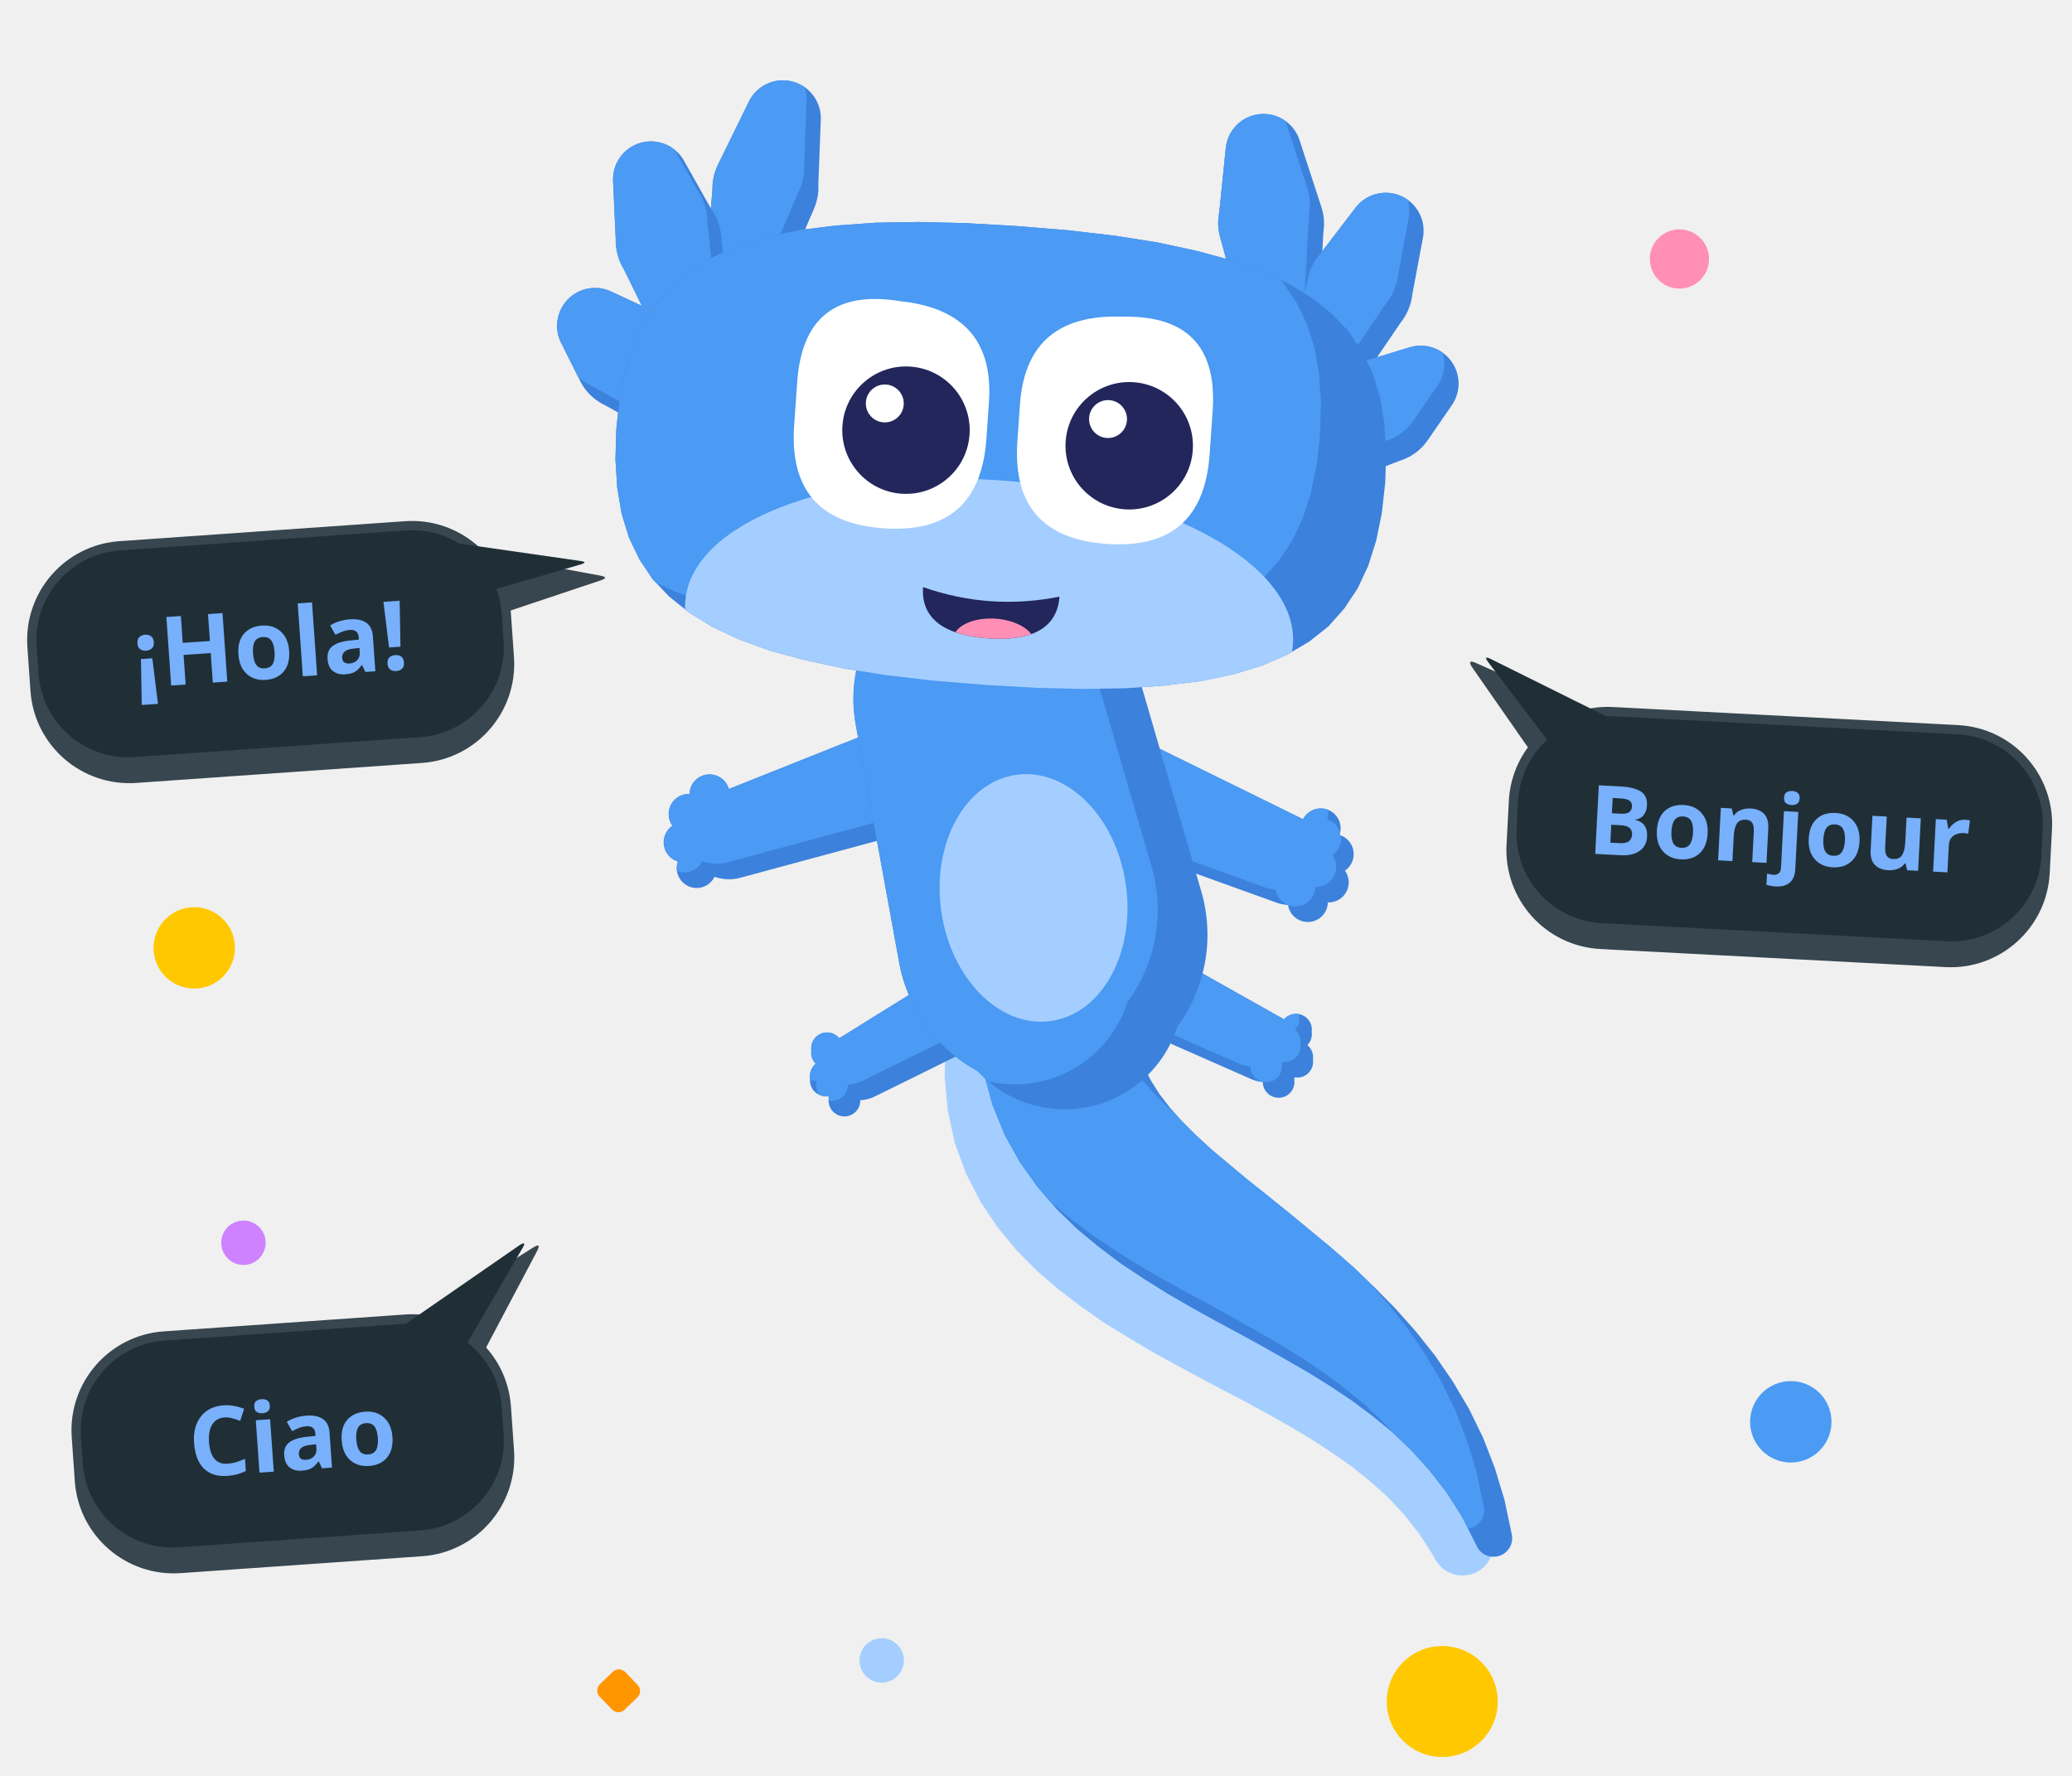
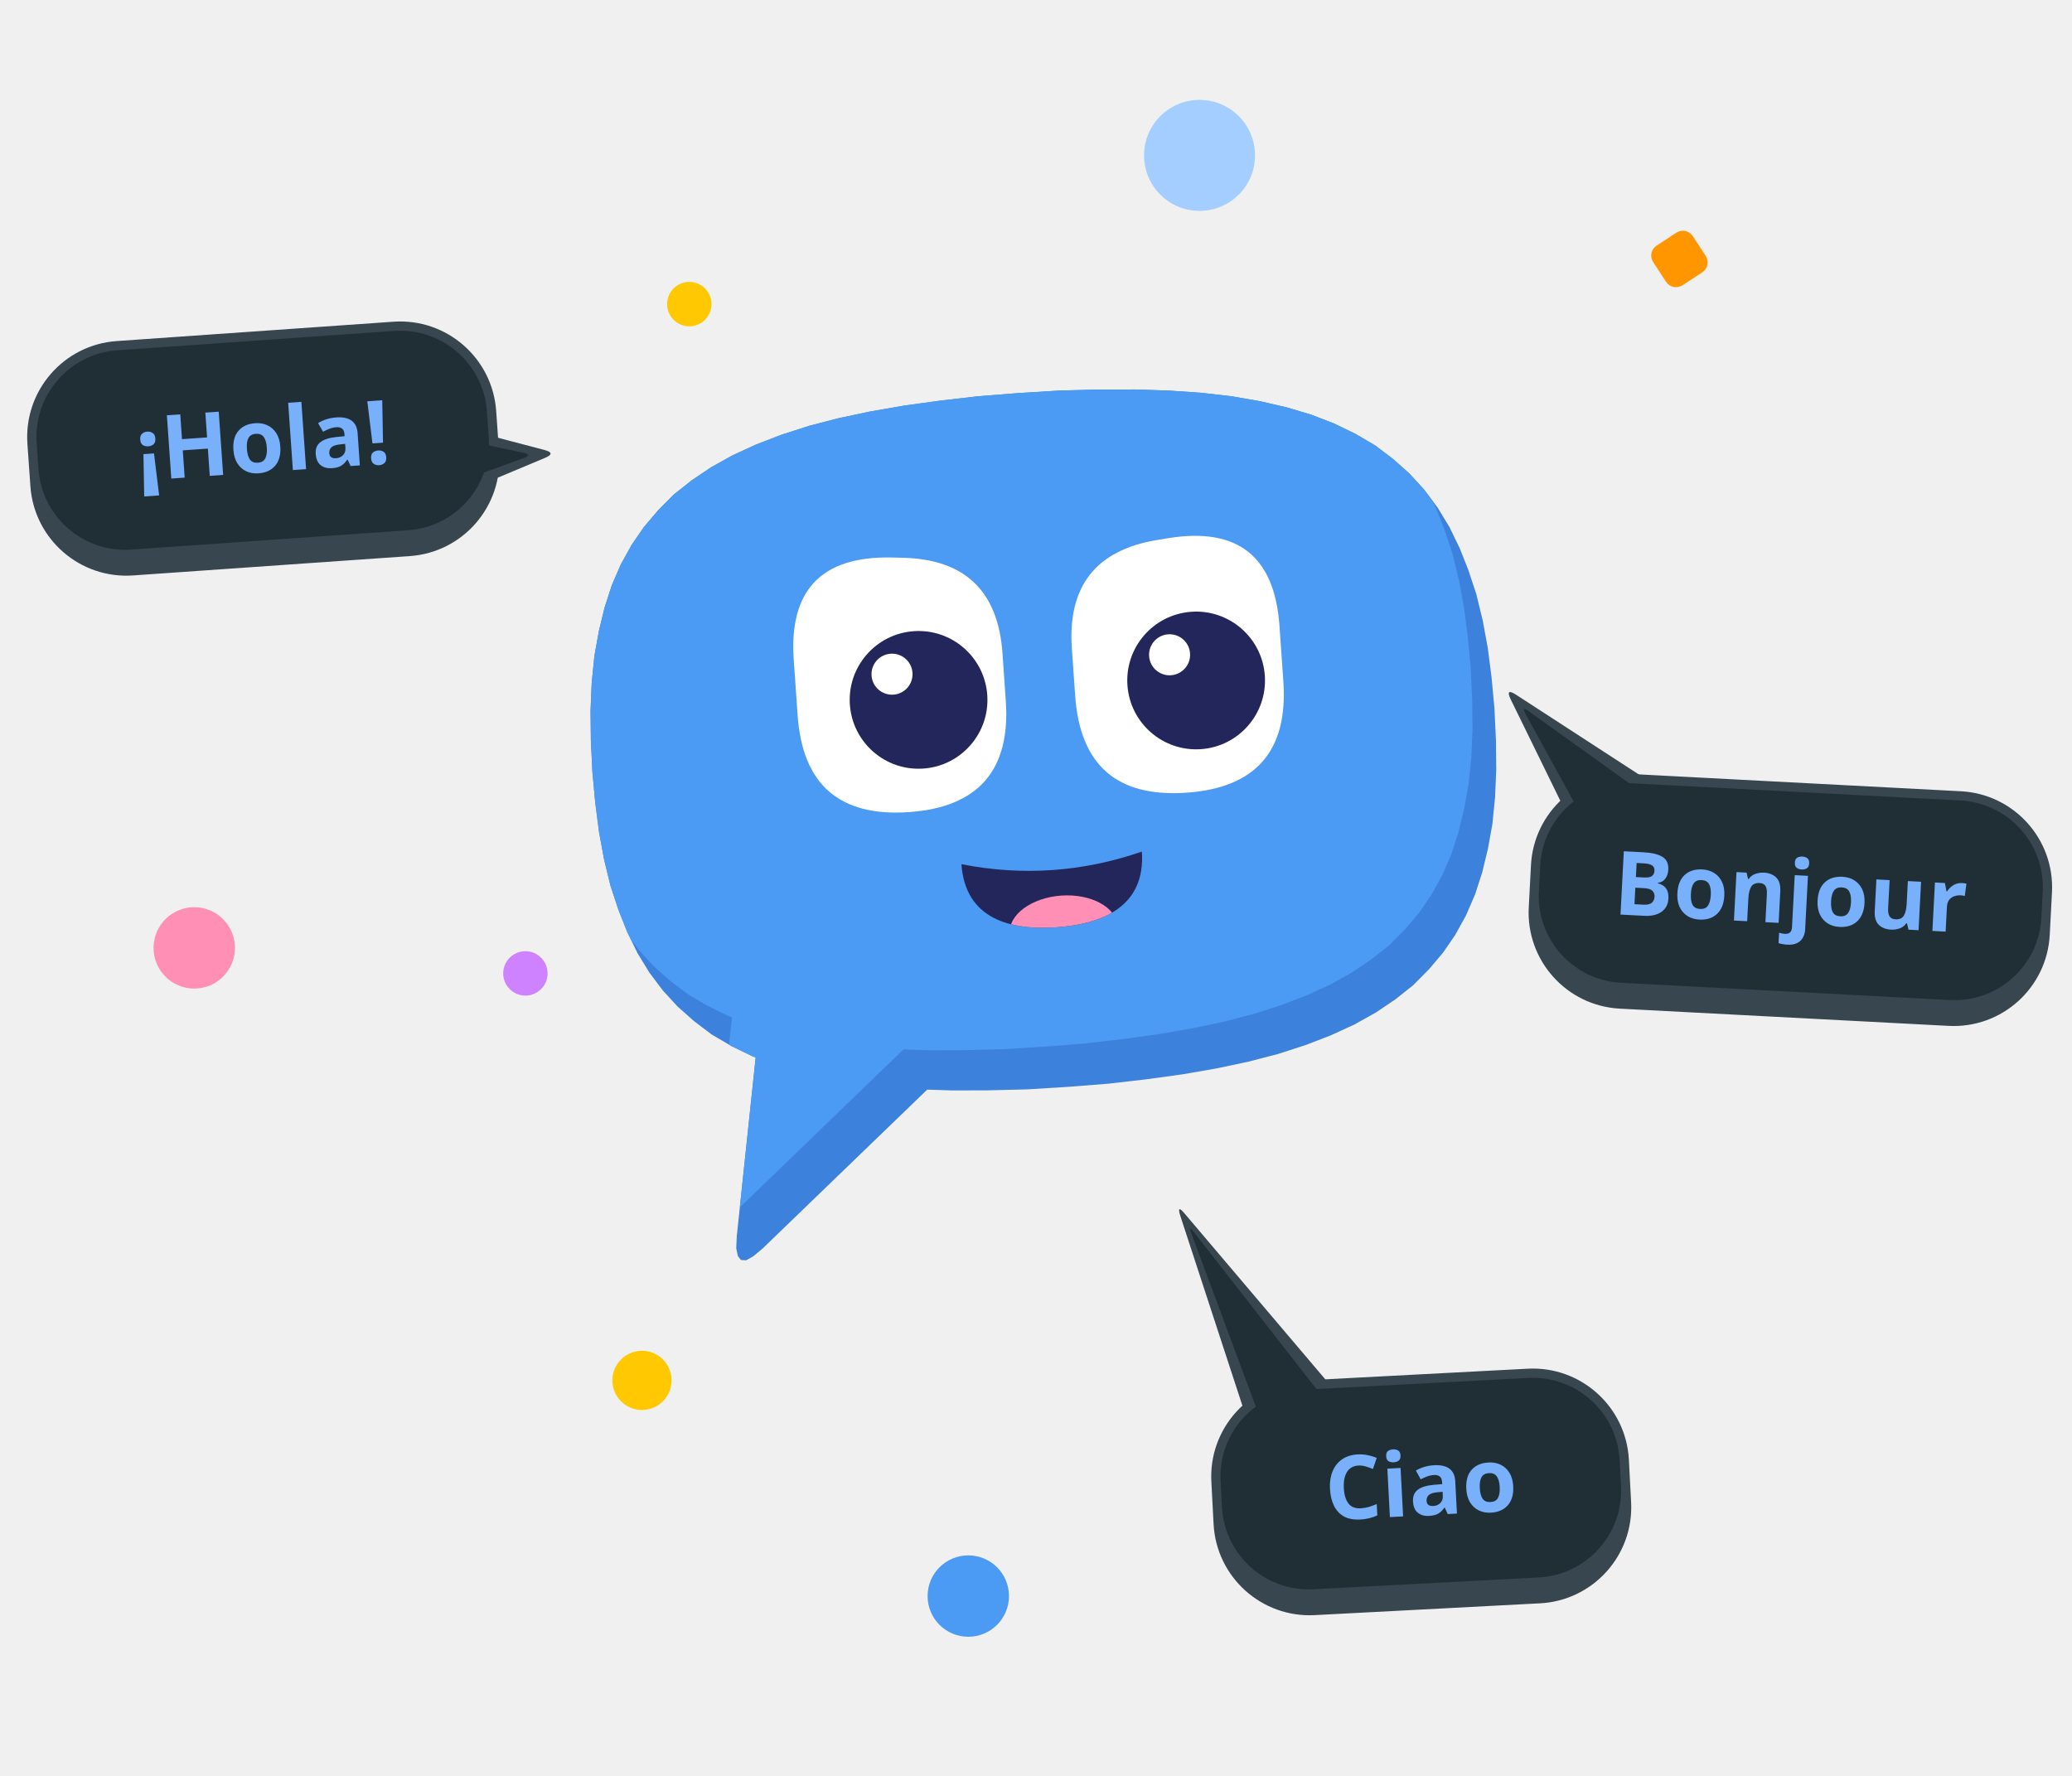
<svg xmlns="http://www.w3.org/2000/svg" viewBox="0 0 560 480" width="560" height="480">
-   <g transform="translate(81.1 15.9) scale(0.84)">
-     <clipPath id="ma1">
-       <path d="M209.3 306.3L207.8 316.2L207.4 327.5L208.4 338.4L210.7 348.9L214.3 358.7L218.9 367.7L224.4 375.9L230.5 383.3L237.1 390L244.1 396L251.3 401.5L258.6 406.6L266.2 411.3L273.8 415.8L281.4 420L289 424.1L296.5 428.1L304 432L311.3 436L318.4 440L325.3 444.1L331.9 448.4L338.3 452.9L344.3 457.7L350 462.8L355.3 468.5L360.2 474.7L364.8 481.9L383.2 474.1L380.7 464.8L377.1 455.4L372.8 446.5L367.8 437.9L362.3 429.9L356.2 422.2L349.8 415L343.1 408.1L336.1 401.7L329.1 395.5L322.1 389.7L315.1 384.1L308.3 378.8L301.7 373.7L295.5 368.8L289.7 364.1L284.3 359.6L279.5 355.2L275.3 351L271.7 347.1L268.8 343.3L266.5 339.7L264.7 336.4L263.4 333L262.4 329.4L261.9 325.4L261.9 320.8L262.7 313.7ZM384 478A10 10 0 1 0 364 478A10 10 0 1 0 384 478Z" />
-     </clipPath>
-     <g clip-path="url(#ma1)">
-       <rect x="205.4" y="304.3" width="180.6" height="185.7" fill="#CFE5FF" />
-       <path d="M209.3 306.3L207.8 316.2L207.4 327.5L208.4 338.4L210.7 348.9L214.3 358.7L218.9 367.7L224.4 375.9L230.5 383.3L237.1 390L244.1 396L251.3 401.5L258.6 406.6L266.2 411.3L273.8 415.8L281.4 420L289 424.1L296.5 428.1L304 432L311.3 436L318.4 440L325.3 444.1L331.9 448.4L338.3 452.9L344.3 457.7L350 462.8L355.3 468.5L360.2 474.7L364.8 481.9L383.2 474.1L380.7 464.8L377.1 455.4L372.8 446.5L367.8 437.9L362.3 429.9L356.2 422.2L349.8 415L343.1 408.1L336.1 401.7L329.1 395.5L322.1 389.7L315.1 384.1L308.3 378.8L301.7 373.7L295.5 368.8L289.7 364.1L284.3 359.6L279.5 355.2L275.3 351L271.7 347.1L268.8 343.3L266.5 339.7L264.7 336.4L263.4 333L262.4 329.4L261.9 325.4L261.9 320.8L262.7 313.7ZM384 478A10 10 0 1 0 364 478A10 10 0 1 0 384 478Z" fill="#A4CEFF" transform="translate(0 0)" />
-     </g>
-     <clipPath id="ma2">
-       <path d="M219.1 293.9L218.2 304.3L218.5 315.6L220 326.4L222.8 336.6L226.7 346.2L231.6 355L237.2 362.9L243.4 370.1L250.1 376.6L257.1 382.4L264.3 387.8L271.7 392.7L279.2 397.4L286.8 401.8L294.4 406L302 410.1L309.5 414.2L316.9 418.4L324.2 422.6L331.3 427L338.2 431.6L344.9 436.6L351.4 441.9L357.5 447.7L363.3 454.1L368.8 461.2L373.8 469L378.3 478L389.7 474L387.5 463.6L384.4 453.4L380.6 443.6L376.1 434.4L370.9 425.6L365.2 417.3L359 409.5L352.5 402.2L345.7 395.3L338.8 388.7L331.7 382.5L324.7 376.7L317.9 371.1L311.2 365.7L304.8 360.6L298.8 355.6L293.2 350.9L288.1 346.2L283.6 341.7L279.8 337.4L276.5 333.1L273.9 329L271.8 325L270.2 320.9L269.1 316.4L268.4 311.5L268.2 305.9L268.9 298.1ZM390 476A6 6 0 1 0 378 476A6 6 0 1 0 390 476Z" />
-     </clipPath>
-     <g clip-path="url(#ma2)">
-       <rect x="216.2" y="291.9" width="175.8" height="192.1" fill="#3C81DB" />
-       <path d="M219.1 293.9L218.2 304.3L218.5 315.6L220 326.4L222.8 336.6L226.7 346.2L231.6 355L237.2 362.9L243.4 370.1L250.1 376.6L257.1 382.4L264.3 387.8L271.7 392.7L279.2 397.4L286.8 401.8L294.4 406L302 410.1L309.5 414.2L316.9 418.4L324.2 422.6L331.3 427L338.2 431.6L344.9 436.6L351.4 441.9L357.5 447.7L363.3 454.1L368.8 461.2L373.8 469L378.3 478L389.7 474L387.5 463.6L384.4 453.4L380.6 443.6L376.1 434.4L370.9 425.6L365.2 417.3L359 409.5L352.5 402.2L345.7 395.3L338.8 388.7L331.7 382.5L324.7 376.7L317.9 371.1L311.2 365.7L304.8 360.6L298.8 355.6L293.2 350.9L288.1 346.2L283.6 341.7L279.8 337.4L276.5 333.1L273.9 329L271.8 325L270.2 320.9L269.1 316.4L268.4 311.5L268.2 305.9L268.9 298.1ZM390 476A6 6 0 1 0 378 476A6 6 0 1 0 390 476Z" fill="#4B9AF3" transform="translate(-9 -9)" />
-     </g>
-     <clipPath id="ma3">
-       <path d="M174.2 314.7A11 11 0 0 0 184.9 333.9L221.8 315.7A13 13 0 1 0 209.1 293ZM191 324A11 11 0 1 0 169 324A11 11 0 1 0 191 324ZM180.2 334.5A5.1 5.1 0 1 0 170.1 334.5A5.1 5.1 0 1 0 180.2 334.5ZM174.2 328A5.1 5.1 0 1 0 164.1 328A5.1 5.1 0 1 0 174.2 328ZM174.6 319.1A5.1 5.1 0 1 0 164.5 319.1A5.1 5.1 0 1 0 174.6 319.1Z" />
-     </clipPath>
-     <g clip-path="url(#ma3)">
-       <rect x="162.1" y="289.1" width="68.8" height="52.2" fill="#3C81DB" />
-       <path d="M174.2 314.7A11 11 0 0 0 184.9 333.9L221.8 315.7A13 13 0 1 0 209.1 293ZM191 324A11 11 0 1 0 169 324A11 11 0 1 0 191 324ZM180.2 334.5A5.1 5.1 0 1 0 170.1 334.5A5.1 5.1 0 1 0 180.2 334.5ZM174.2 328A5.1 5.1 0 1 0 164.1 328A5.1 5.1 0 1 0 174.2 328ZM174.6 319.1A5.1 5.1 0 1 0 164.5 319.1A5.1 5.1 0 1 0 174.6 319.1Z" fill="#4B9AF3" transform="translate(-4 -5)" />
-     </g>
-     <clipPath id="ma4">
-       <path d="M305.6 328.1A11 11 0 0 0 315.4 308.4L280.4 288.7A13 13 0 1 0 268.8 311.9ZM321 318A11 11 0 1 0 299 318A11 11 0 1 0 321 318ZM325.5 313.1A5.1 5.1 0 1 0 315.4 313.1A5.1 5.1 0 1 0 325.5 313.1ZM325.9 322A5.1 5.1 0 1 0 315.8 322A5.1 5.1 0 1 0 325.9 322ZM319.9 328.5A5.1 5.1 0 1 0 309.8 328.5A5.1 5.1 0 1 0 319.9 328.5Z" />
-     </clipPath>
-     <g clip-path="url(#ma4)">
-       <rect x="259.1" y="285.1" width="68.8" height="50.2" fill="#3C81DB" />
-       <path d="M305.6 328.1A11 11 0 0 0 315.4 308.4L280.4 288.7A13 13 0 1 0 268.8 311.9ZM321 318A11 11 0 1 0 299 318A11 11 0 1 0 321 318ZM325.5 313.1A5.1 5.1 0 1 0 315.4 313.1A5.1 5.1 0 1 0 325.5 313.1ZM325.9 322A5.1 5.1 0 1 0 315.8 322A5.1 5.1 0 1 0 325.9 322ZM319.9 328.5A5.1 5.1 0 1 0 309.8 328.5A5.1 5.1 0 1 0 319.9 328.5Z" fill="#4B9AF3" transform="translate(-4 -5)" />
-     </g>
-     <clipPath id="ma5">
-       <path d="M132.8 237A14 14 0 0 0 141.7 263.5L208.7 245.4A18 18 0 1 0 197.3 211.3ZM152 250A14 14 0 1 0 124 250A14 14 0 1 0 152 250ZM134 260.4A6.4 6.4 0 1 0 121.2 260.4A6.4 6.4 0 1 0 134 260.4ZM129.9 252.1A6.4 6.4 0 1 0 117 252.1A6.4 6.4 0 1 0 129.9 252.1ZM131.5 243A6.4 6.4 0 1 0 118.6 243A6.4 6.4 0 1 0 131.5 243ZM138.2 236.7A6.4 6.4 0 1 0 125.3 236.7A6.4 6.4 0 1 0 138.2 236.7Z" />
-     </clipPath>
-     <g clip-path="url(#ma5)">
-       <rect x="115" y="208" width="109" height="60.5" fill="#3C81DB" />
-       <path d="M132.8 237A14 14 0 0 0 141.7 263.5L208.7 245.4A18 18 0 1 0 197.3 211.3ZM152 250A14 14 0 1 0 124 250A14 14 0 1 0 152 250ZM134 260.4A6.4 6.4 0 1 0 121.2 260.4A6.4 6.4 0 1 0 134 260.4ZM129.9 252.1A6.4 6.4 0 1 0 117 252.1A6.4 6.4 0 1 0 129.9 252.1ZM131.5 243A6.4 6.4 0 1 0 118.6 243A6.4 6.4 0 1 0 131.5 243ZM138.2 236.7A6.4 6.4 0 1 0 125.3 236.7A6.4 6.4 0 1 0 138.2 236.7Z" fill="#4B9AF3" transform="translate(-4 -5)" />
-     </g>
-     <clipPath id="ma6">
-       <path d="M313.3 271.2A14 14 0 0 0 324.2 245.4L259.9 213.8A18 18 0 1 0 245.9 246.9ZM332 258A14 14 0 1 0 304 258A14 14 0 1 0 332 258ZM334.8 247.6A6.4 6.4 0 1 0 322 247.6A6.4 6.4 0 1 0 334.8 247.6ZM339 255.9A6.4 6.4 0 1 0 326.1 255.9A6.4 6.4 0 1 0 339 255.9ZM337.4 265A6.4 6.4 0 1 0 324.5 265A6.4 6.4 0 1 0 337.4 265ZM330.7 271.3A6.4 6.4 0 1 0 317.8 271.3A6.4 6.4 0 1 0 330.7 271.3Z" />
-     </clipPath>
-     <g clip-path="url(#ma6)">
-       <rect x="232.1" y="210.2" width="108.9" height="69.3" fill="#3C81DB" />
-       <path d="M313.3 271.2A14 14 0 0 0 324.2 245.4L259.9 213.8A18 18 0 1 0 245.9 246.9ZM332 258A14 14 0 1 0 304 258A14 14 0 1 0 332 258ZM334.8 247.6A6.4 6.4 0 1 0 322 247.6A6.4 6.4 0 1 0 334.8 247.6ZM339 255.9A6.4 6.4 0 1 0 326.1 255.9A6.4 6.4 0 1 0 339 255.9ZM337.4 265A6.4 6.4 0 1 0 324.5 265A6.4 6.4 0 1 0 337.4 265ZM330.7 271.3A6.4 6.4 0 1 0 317.8 271.3A6.4 6.4 0 1 0 330.7 271.3Z" fill="#4B9AF3" transform="translate(-4 -5)" />
-     </g>
-     <clipPath id="ma7">
-       <path d="M192.8 291A50 50 0 1 0 290 268L268.2 193.1A46 46 0 0 0 178.8 214.3ZM284 300A38 38 0 1 0 208 300A38 38 0 1 0 284 300Z" />
-     </clipPath>
-     <g clip-path="url(#ma7)">
-       <rect x="176.3" y="158.1" width="117.6" height="181.9" fill="#3C81DB" />
-       <path d="M192.8 291A50 50 0 1 0 290 268L268.2 193.1A46 46 0 0 0 178.8 214.3ZM284 300A38 38 0 1 0 208 300A38 38 0 1 0 284 300Z" fill="#4B9AF3" transform="translate(-16 -8)" />
-       <ellipse cx="236" cy="270" rx="30" ry="40" fill="#A4CEFF" transform="rotate(-8 236 270)" />
-     </g>
-     <g transform="rotate(4 228 206)">
-       <clipPath id="ma8">
-         <path d="M154.5 53A17 17 0 1 0 121.5 47.2L121 83.9A11 11 0 0 0 142.4 87.6ZM154.7 24.5A12.2 12.2 0 0 0 131.1 20.3L122.7 41A17 17 0 1 0 155.4 46.8Z" />
+   <g transform="translate(282 200) scale(0.94)">
+     <g transform="rotate(-4 0 0)">
+       <clipPath id="ma1">
+         <path d="M0 -100L-11.7 -99.9L-22.8 -99.4L-33.2 -98.7L-43 -97.7L-52.3 -96.4L-60.9 -94.8L-69 -92.8L-76.5 -90.5L-83.4 -87.9L-89.8 -84.9L-95.7 -81.5L-101.1 -77.8L-105.9 -73.6L-110.3 -69.1L-114.2 -64.2L-117.7 -58.8L-120.7 -53L-123.2 -46.8L-125.3 -40.2L-127.1 -33.1L-128.4 -25.5L-129.3 -17.5L-129.8 -9L-130 0L-129.8 9L-129.3 17.5L-128.4 25.5L-127.1 33.1L-125.3 40.2L-123.2 46.8L-120.7 53L-117.7 58.8L-114.2 64.2L-110.3 69.1L-105.9 73.6L-101.1 77.8L-95.7 81.5L-89.8 84.9L-83.4 87.9L-76.5 90.5L-69 92.8L-60.9 94.8L-52.3 96.4L-43 97.7L-33.2 98.7L-22.8 99.4L-11.7 99.9L0 100L11.7 99.9L22.8 99.4L33.2 98.7L43 97.7L52.3 96.4L60.9 94.8L69 92.8L76.5 90.5L83.4 87.9L89.8 84.9L95.7 81.5L101.1 77.8L105.9 73.6L110.3 69.1L114.2 64.2L117.7 58.8L120.7 53L123.2 46.8L125.3 40.2L127.1 33.1L128.4 25.5L129.3 17.5L129.8 9L130 0L129.8 -9L129.3 -17.5L128.4 -25.5L127.1 -33.1L125.3 -40.2L123.2 -46.8L120.7 -53L117.7 -58.8L114.2 -64.2L110.3 -69.1L105.9 -73.6L101.1 -77.8L95.7 -81.5L89.8 -84.9L83.4 -87.9L76.5 -90.5L69 -92.8L60.9 -94.8L52.3 -96.4L43 -97.7L33.2 -98.7L22.8 -99.4L11.7 -99.9L0 -100ZM-97.9 136.2L-98.3 139.6L-98 141.9L-97.2 143.1L-95.7 143.3L-93.6 142.3L-90.8 140.3L-33.7 92.4L-31.6 90.3L-30.4 88.4L-30.2 86.5L-30.9 84.8L-32.5 83.2L-35 81.7L-75 62.3L-77.8 61.3L-80.2 61L-82.2 61.5L-83.8 62.9L-85 65L-85.8 67.8Z" />
      </clipPath>
-       <g clip-path="url(#ma8)">
-         <rect x="119" y="10.7" width="38.5" height="86.2" fill="#3C81DB" />
-         <path d="M154.5 53A17 17 0 1 0 121.5 47.2L121 83.9A11 11 0 0 0 142.4 87.6ZM154.7 24.5A12.2 12.2 0 0 0 131.1 20.3L122.7 41A17 17 0 1 0 155.4 46.8Z" fill="#4B9AF3" transform="translate(-5 -6)" />
+       <g clip-path="url(#ma1)">
+         <rect x="-132" y="-102" width="264" height="247.3" fill="#3C81DB" />
+         <path d="M0 -100L-11.7 -99.9L-22.8 -99.4L-33.2 -98.7L-43 -97.7L-52.3 -96.4L-60.9 -94.8L-69 -92.8L-76.5 -90.5L-83.4 -87.9L-89.8 -84.9L-95.7 -81.5L-101.1 -77.8L-105.9 -73.6L-110.3 -69.1L-114.2 -64.2L-117.7 -58.8L-120.7 -53L-123.2 -46.8L-125.3 -40.2L-127.1 -33.1L-128.4 -25.5L-129.3 -17.5L-129.8 -9L-130 0L-129.8 9L-129.3 17.5L-128.4 25.5L-127.1 33.1L-125.3 40.2L-123.2 46.8L-120.7 53L-117.7 58.8L-114.2 64.2L-110.3 69.1L-105.9 73.6L-101.1 77.8L-95.7 81.5L-89.8 84.9L-83.4 87.9L-76.5 90.5L-69 92.8L-60.9 94.8L-52.3 96.4L-43 97.7L-33.2 98.7L-22.8 99.4L-11.7 99.9L0 100L11.7 99.9L22.8 99.4L33.2 98.7L43 97.7L52.3 96.4L60.9 94.8L69 92.8L76.5 90.5L83.4 87.9L89.8 84.9L95.7 81.5L101.1 77.8L105.9 73.6L110.3 69.1L114.2 64.2L117.7 58.8L120.7 53L123.2 46.8L125.3 40.2L127.1 33.1L128.4 25.5L129.3 17.5L129.8 9L130 0L129.8 -9L129.3 -17.5L128.4 -25.5L127.1 -33.1L125.3 -40.2L123.2 -46.8L120.7 -53L117.7 -58.8L114.2 -64.2L110.3 -69.1L105.9 -73.6L101.1 -77.8L95.7 -81.5L89.8 -84.9L83.4 -87.9L76.5 -90.5L69 -92.8L60.9 -94.8L52.3 -96.4L43 -97.7L33.2 -98.7L22.8 -99.4L11.7 -99.9L0 -100ZM-97.9 136.2L-98.3 139.6L-98 141.9L-97.2 143.1L-95.7 143.3L-93.6 142.3L-90.8 140.3L-33.7 92.4L-31.6 90.3L-30.4 88.4L-30.2 86.5L-30.9 84.8L-32.5 83.2L-35 81.7L-75 62.3L-77.8 61.3L-80.2 61L-82.2 61.5L-83.8 62.9L-85 65L-85.8 67.8Z" fill="#4B9AF3" transform="translate(-6 -12)" />
      </g>
-       <clipPath id="ma9">
-         <path d="M125.3 63.7A17 17 0 1 0 93.9 75.1L110.5 103.6A11 11 0 0 0 130.8 96.2ZM111.7 40.5A12.2 12.2 0 0 0 89.4 48.7L91.7 68.5A17 17 0 1 0 122.7 57.2Z" />
+       <path d="M-10 -25.7Q-10 -52.7 -36.9 -55.1L-40.1 -55.4Q-70 -58 -70 -28L-70 -12Q-70 18 -40 18L-40 18Q-10 18 -10 -12Z" fill="#FFFFFF" />
+       <circle cx="-35" cy="-14" r="19.8" fill="#22265A" />
+       <circle cx="-42.1" cy="-21.9" r="5.9" fill="#FFFFFF" />
+       <path d="M10 -25.7Q10 -52.7 36.9 -55.1L40.1 -55.4Q70 -58 70 -28L70 -12Q70 18 40 18L40 18Q10 18 10 -12Z" fill="#FFFFFF" />
+       <circle cx="45" cy="-14" r="19.8" fill="#22265A" />
+       <circle cx="37.9" cy="-21.9" r="5.9" fill="#FFFFFF" />
+       <clipPath id="ma2">
+         <path d="M-26 34Q0 41 26 34C26 50 13 54 0 54C-13 54 -26 50 -26 34Z" />
      </clipPath>
-       <g clip-path="url(#ma9)">
-         <rect x="87.4" y="33.1" width="45.6" height="77.9" fill="#3C81DB" />
-         <path d="M125.3 63.7A17 17 0 1 0 93.9 75.1L110.5 103.6A11 11 0 0 0 130.8 96.2ZM111.7 40.5A12.2 12.2 0 0 0 89.4 48.7L91.7 68.5A17 17 0 1 0 122.7 57.2Z" fill="#4B9AF3" transform="translate(-5 -6)" />
-       </g>
-       <clipPath id="ma10">
-         <path d="M111.8 95A17 17 0 1 0 90.7 120.2L111.3 129.9A11 11 0 0 0 125 113.7ZM91.2 84.1A12.2 12.2 0 0 0 76.4 101.8L83.3 113.5A17 17 0 1 0 104 89Z" />
-       </clipPath>
-       <g clip-path="url(#ma10)">
-         <rect x="72.7" y="81.4" width="56.3" height="51.5" fill="#3C81DB" />
-         <path d="M111.8 95A17 17 0 1 0 90.7 120.2L111.3 129.9A11 11 0 0 0 125 113.7ZM91.2 84.1A12.2 12.2 0 0 0 76.4 101.8L83.3 113.5A17 17 0 1 0 104 89Z" fill="#4B9AF3" transform="translate(-5 -6)" />
-       </g>
-       <clipPath id="ma11">
-         <path d="M318.5 47.2A17 17 0 1 0 285.5 53L297.6 87.6A11 11 0 0 0 319 83.9ZM308.9 20.3A12.2 12.2 0 0 0 285.3 24.5L284.6 46.8A17 17 0 1 0 317.3 41Z" />
-       </clipPath>
-       <g clip-path="url(#ma11)">
-         <rect x="282.5" y="10.7" width="38.5" height="86.2" fill="#3C81DB" />
-         <path d="M318.5 47.2A17 17 0 1 0 285.5 53L297.6 87.6A11 11 0 0 0 319 83.9ZM308.9 20.3A12.2 12.2 0 0 0 285.3 24.5L284.6 46.8A17 17 0 1 0 317.3 41Z" fill="#4B9AF3" transform="translate(-5 -6)" />
-       </g>
-       <clipPath id="ma12">
-         <path d="M346.1 75.1A17 17 0 1 0 314.7 63.7L309.2 96.2A11 11 0 0 0 329.5 103.6ZM350.6 48.7A12.2 12.2 0 0 0 328.3 40.5L317.3 57.2A17 17 0 1 0 348.3 68.5Z" />
-       </clipPath>
-       <g clip-path="url(#ma12)">
-         <rect x="307.1" y="33.1" width="45.6" height="77.9" fill="#3C81DB" />
-         <path d="M346.1 75.1A17 17 0 1 0 314.7 63.7L309.2 96.2A11 11 0 0 0 329.5 103.6ZM350.6 48.7A12.2 12.2 0 0 0 328.3 40.5L317.3 57.2A17 17 0 1 0 348.3 68.5Z" fill="#4B9AF3" transform="translate(-5 -6)" />
-       </g>
-       <clipPath id="ma13">
-         <path d="M349.3 120.2A17 17 0 1 0 328.2 95L315 113.7A11 11 0 0 0 328.7 129.9ZM363.6 101.8A12.2 12.2 0 0 0 348.8 84.1L336 89A17 17 0 1 0 356.7 113.5Z" />
-       </clipPath>
-       <g clip-path="url(#ma13)">
-         <rect x="311" y="81.4" width="56.3" height="51.5" fill="#3C81DB" />
-         <path d="M349.3 120.2A17 17 0 1 0 328.2 95L315 113.7A11 11 0 0 0 328.7 129.9ZM363.6 101.8A12.2 12.2 0 0 0 348.8 84.1L336 89A17 17 0 1 0 356.7 113.5Z" fill="#4B9AF3" transform="translate(-5 -6)" />
-       </g>
-       <clipPath id="ma14">
-         <path d="M220 54L203.5 54.2L188.3 54.9L174.5 56.1L161.9 57.9L150.6 60.1L140.4 63L131.5 66.4L123.6 70.5L116.8 75.2L111 80.5L106.3 86.6L102.5 93.3L99.6 100.8L97.6 109.1L96.4 118.1L96 128L96.4 137.9L97.6 146.9L99.6 155.2L102.5 162.7L106.3 169.4L111 175.5L116.8 180.8L123.6 185.5L131.5 189.6L140.4 193L150.6 195.9L161.9 198.1L174.5 199.9L188.3 201.1L203.5 201.8L220 202L236.5 201.8L251.7 201.1L265.5 199.9L278.1 198.1L289.4 195.9L299.6 193L308.5 189.6L316.4 185.5L323.2 180.8L329 175.5L333.7 169.4L337.5 162.7L340.4 155.2L342.4 146.9L343.6 137.9L344 128L343.6 118.1L342.4 109.1L340.4 100.8L337.5 93.3L333.7 86.6L329 80.5L323.2 75.2L316.4 70.5L308.5 66.4L299.6 63L289.4 60.1L278.1 57.9L265.5 56.1L251.7 54.9L236.5 54.2L220 54Z" />
-       </clipPath>
-       <g clip-path="url(#ma14)">
-         <rect x="94" y="52" width="252" height="152" fill="#3C81DB" />
-         <path d="M220 54L203.5 54.2L188.3 54.9L174.5 56.1L161.9 57.9L150.6 60.1L140.4 63L131.5 66.4L123.6 70.5L116.8 75.2L111 80.5L106.3 86.6L102.5 93.3L99.6 100.8L97.6 109.1L96.4 118.1L96 128L96.4 137.9L97.6 146.9L99.6 155.2L102.5 162.7L106.3 169.4L111 175.5L116.8 180.8L123.6 185.5L131.5 189.6L140.4 193L150.6 195.9L161.9 198.1L174.5 199.9L188.3 201.1L203.5 201.8L220 202L236.5 201.8L251.7 201.1L265.5 199.9L278.1 198.1L289.4 195.9L299.6 193L308.5 189.6L316.4 185.5L323.2 180.8L329 175.5L333.7 169.4L337.5 162.7L340.4 155.2L342.4 146.9L343.6 137.9L344 128L343.6 118.1L342.4 109.1L340.4 100.8L337.5 93.3L333.7 86.6L329 80.5L323.2 75.2L316.4 70.5L308.5 66.4L299.6 63L289.4 60.1L278.1 57.9L265.5 56.1L251.7 54.9L236.5 54.2L220 54Z" fill="#4B9AF3" transform="translate(-22 -14)" />
-         <ellipse cx="220" cy="182" rx="98" ry="46" fill="#A4CEFF" />
-       </g>
-       <path d="M215 111.2Q215 83.3 187.2 80.9L183.9 80.7Q153 78 153 109L153 123Q153 154 184 154L184 154Q215 154 215 123Z" fill="#FFFFFF" />
-       <circle cx="189" cy="122" r="20.5" fill="#22265A" />
-       <circle cx="181.6" cy="113.9" r="6.1" fill="#FFFFFF" />
-       <path d="M225 111.2Q225 83.3 252.8 80.9L256.1 80.7Q287 78 287 109L287 123Q287 154 256 154L256 154Q225 154 225 123Z" fill="#FFFFFF" />
-       <circle cx="261" cy="122" r="20.5" fill="#22265A" />
-       <circle cx="253.6" cy="113.9" r="6.1" fill="#FFFFFF" />
-       <clipPath id="ma15">
-         <path d="M198 172Q220 178 242 172C242 184 231 187 220 187C209 187 198 184 198 172Z" />
-       </clipPath>
-       <g clip-path="url(#ma15)">
-         <path d="M198 172Q220 178 242 172C242 184 231 187 220 187C209 187 198 184 198 172Z" fill="#22265A" />
-         <ellipse cx="222" cy="188" rx="13.2" ry="7.5" fill="#FF8FB5" />
+       <g clip-path="url(#ma2)">
+         <path d="M-26 34Q0 41 26 34C26 50 13 54 0 54C-13 54 -26 50 -26 34Z" fill="#22265A" />
+         <ellipse cx="2" cy="55" rx="15.6" ry="10" fill="#FF8FB5" />
      </g>
    </g>
  </g>
-   <g transform="rotate(-4 73 174)">
-     <path d="M113.6 176Q111.7 176.5 111.7 174.5L111.7 150.5Q111.7 148.5 113.6 149L163.1 161.8Q166 162.5 163.1 163.2Z" fill="#37464F" />
-     <rect x="7.5" y="143.5" width="131" height="65.5" rx="26.8" fill="#37464F" />
-     <path d="M113.6 168.1Q111.7 168.5 111.7 166.5L111.7 149.5Q111.7 147.5 113.6 147.9L158.1 157.5Q160.5 158 158.1 158.5Z" fill="#202F36" />
-     <rect x="10" y="146" width="126" height="56" rx="24.3" fill="#202F36" />
-     <text x="73" y="183.4" font-family="Fredoka, Nunito, sans-serif" font-weight="700" font-size="26" text-anchor="middle" fill="#78B0FC">¡Hola!</text>
+   <g transform="rotate(-4 71 119)">
+     <rect x="7.5" y="89.5" width="127" height="63.5" rx="26" fill="#37464F" />
+     <path d="M110.4 141.4Q108.5 142 108.5 140L108.5 116Q108.5 114 110.4 114.6L146.7 126.9Q150 128 146.7 129.1Z" fill="#37464F" />
+     <path d="M110.4 137.5Q108.5 138 108.5 136L108.5 120Q108.5 118 110.4 118.5L141.1 127.3Q143.5 128 141.1 128.7Z" fill="#202F36" />
+     <rect x="10" y="92" width="122" height="54" rx="23.5" fill="#202F36" />
+     <text x="71" y="127.6" font-family="Fredoka, Nunito, sans-serif" font-weight="700" font-size="24" text-anchor="middle" fill="#78B0FC">¡Hola!</text>
  </g>
-   <g transform="rotate(3 481 224)">
-     <path d="M440.8 200.5Q442.7 201.3 441.5 202.9L427.2 222.1Q426 223.7 424.8 222.2L395.8 184.9Q394 182.5 396.8 183.6Z" fill="#37464F" />
-     <rect x="407.5" y="193.5" width="147" height="65.5" rx="26.8" fill="#37464F" />
-     <path d="M438.8 198.8Q440.6 199.6 439.4 201.2L429.3 214.8Q428.1 216.4 426.8 214.9L400 183.2Q398.4 181.3 400.7 182.3Z" fill="#202F36" />
-     <rect x="410" y="196" width="142" height="56" rx="24.3" fill="#202F36" />
-     <text x="481" y="233.4" font-family="Fredoka, Nunito, sans-serif" font-weight="700" font-size="26" text-anchor="middle" fill="#78B0FC">Bonjour</text>
+   <g transform="rotate(3 484 241)">
+     <rect x="413.5" y="211.5" width="141" height="63.5" rx="26" fill="#37464F" />
+     <path d="M447.7 215.2Q449.4 216.2 448 217.6L430.9 234.4Q429.5 235.8 428.5 234.1L405.7 193.1Q404 190 407 191.7Z" fill="#37464F" />
+     <path d="M444.9 217.9Q446.6 219 445.2 220.4L433.8 231.6Q432.4 233 431.3 231.3L409.9 196.8Q408.6 194.6 410.7 196Z" fill="#202F36" />
+     <rect x="416" y="214" width="136" height="54" rx="23.5" fill="#202F36" />
+     <text x="484" y="249.6" font-family="Fredoka, Nunito, sans-serif" font-weight="700" font-size="24" text-anchor="middle" fill="#78B0FC">Bonjour</text>
  </g>
-   <g transform="rotate(-4 79 388)">
-     <path d="M122.3 385Q121.2 386.7 119.9 385.2L103.4 367.8Q102.1 366.3 103.8 365.3L147.4 341.9Q150 340.5 148.4 343Z" fill="#37464F" />
-     <rect x="19.5" y="357.5" width="119" height="65.5" rx="26.8" fill="#37464F" />
-     <path d="M120 378Q118.8 379.7 117.5 378.2L105.8 365.8Q104.5 364.3 106.2 363.3L143.8 341Q146 339.8 144.6 341.8Z" fill="#202F36" />
-     <rect x="22" y="360" width="114" height="56" rx="24.3" fill="#202F36" />
-     <text x="79" y="397.4" font-family="Fredoka, Nunito, sans-serif" font-weight="700" font-size="26" text-anchor="middle" fill="#78B0FC">Ciao</text>
+   <g transform="rotate(-3 384 401)">
+     <rect x="327.5" y="371.5" width="113" height="63.5" rx="26" fill="#37464F" />
+     <path d="M364.8 378.2Q366 379.8 364.2 380.7L342.7 391.3Q340.9 392.2 340.4 390.2L322.9 325.4Q322 322 324.1 324.8Z" fill="#37464F" />
+     <path d="M361.3 379.9Q362.5 381.6 360.7 382.5L346.3 389.5Q344.5 390.4 343.9 388.5L325.6 330.2Q324.9 327.8 326.3 329.9Z" fill="#202F36" />
+     <rect x="330" y="374" width="108" height="54" rx="23.5" fill="#202F36" />
+     <text x="384" y="409.6" font-family="Fredoka, Nunito, sans-serif" font-weight="700" font-size="24" text-anchor="middle" fill="#78B0FC">Ciao</text>
  </g>
-   <circle cx="52.5" cy="256.2" r="11" fill="#FFC800" />
-   <circle cx="453.9" cy="70" r="8" fill="#FF8FB5" />
-   <circle cx="65.8" cy="335.9" r="6" fill="#CE82FF" />
-   <rect x="162.4" y="452.2" width="9.6" height="9.6" rx="2.4" fill="#FF9600" transform="rotate(46.1 167.2 457)" />
-   <circle cx="238.3" cy="448.8" r="6" fill="#A4CEFF" />
-   <circle cx="484" cy="384.3" r="11" fill="#4B9AF3" />
-   <circle cx="389.8" cy="459.9" r="15" fill="#FFC800" />
+   <circle cx="186.3" cy="82.2" r="6" fill="#FFC800" />
+   <circle cx="52.5" cy="256.2" r="11" fill="#FF8FB5" />
+   <circle cx="142" cy="263.1" r="6" fill="#CE82FF" />
+   <rect x="447.5" y="63.6" width="12.8" height="12.8" rx="3.2" fill="#FF9600" transform="rotate(56.8 453.9 70)" />
+   <circle cx="324.2" cy="42" r="15" fill="#A4CEFF" />
+   <circle cx="261.7" cy="431.4" r="11" fill="#4B9AF3" />
+   <circle cx="173.5" cy="373.1" r="8" fill="#FFC800" />
</svg>
